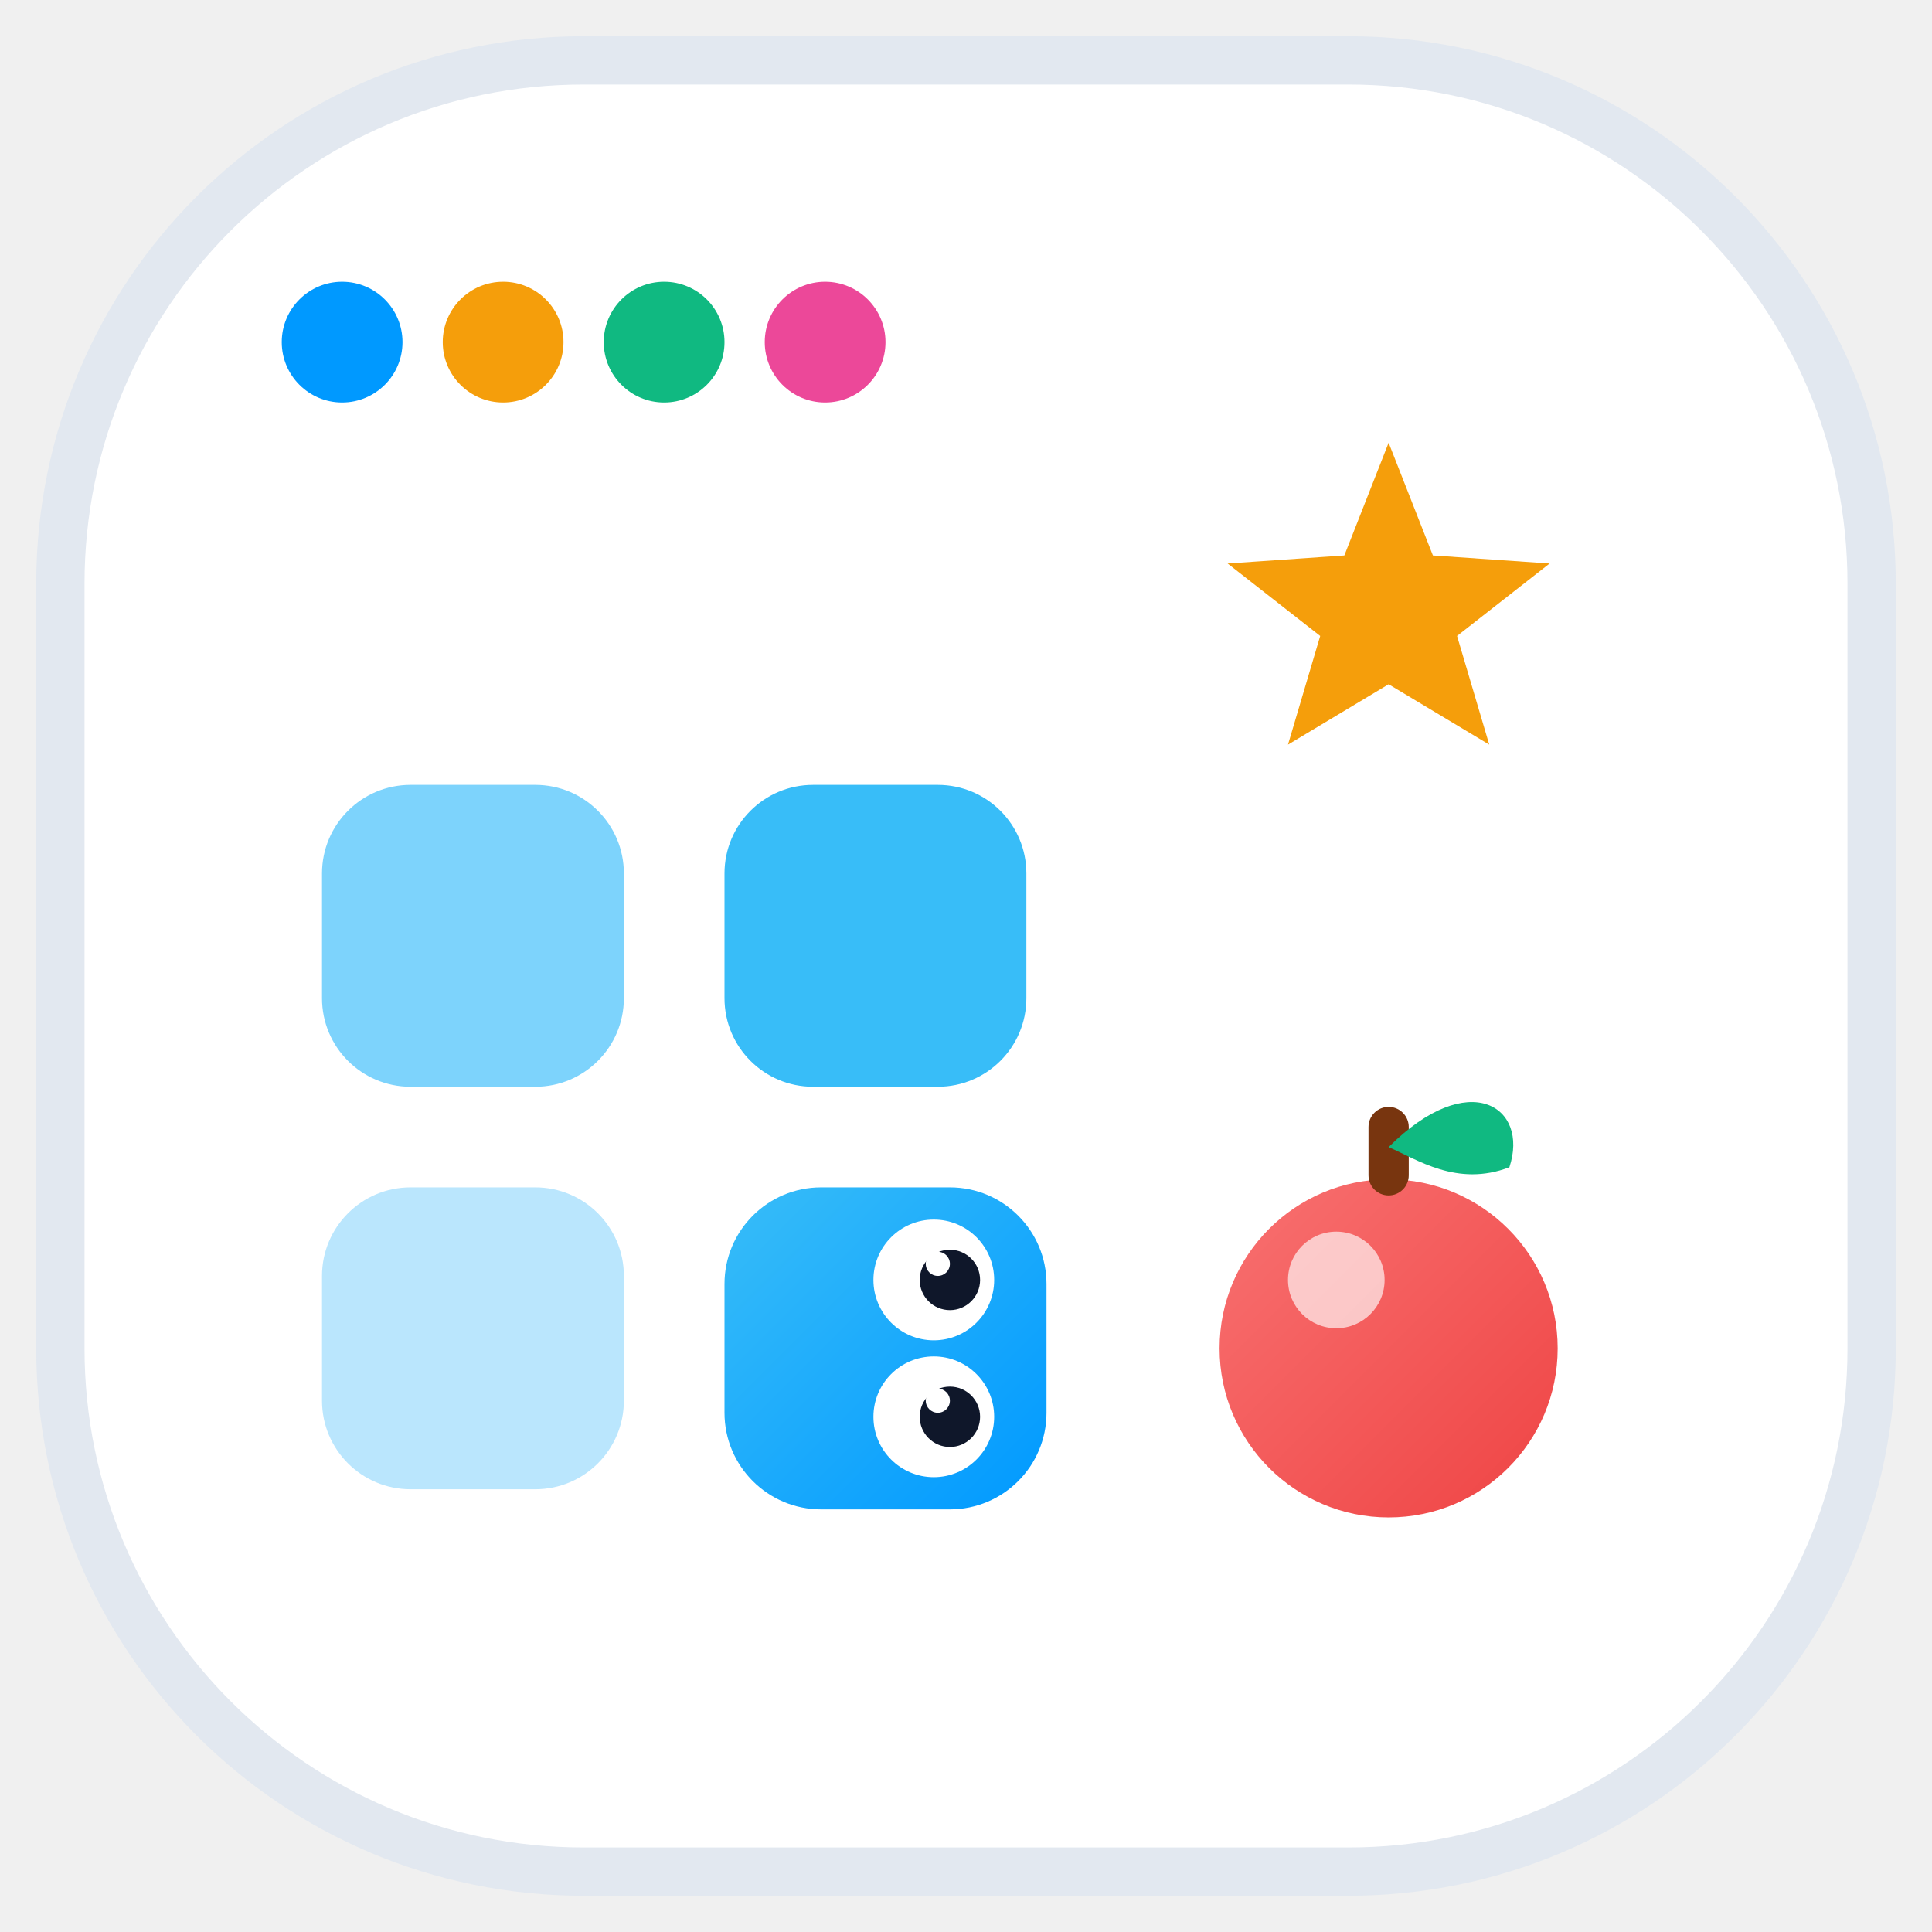
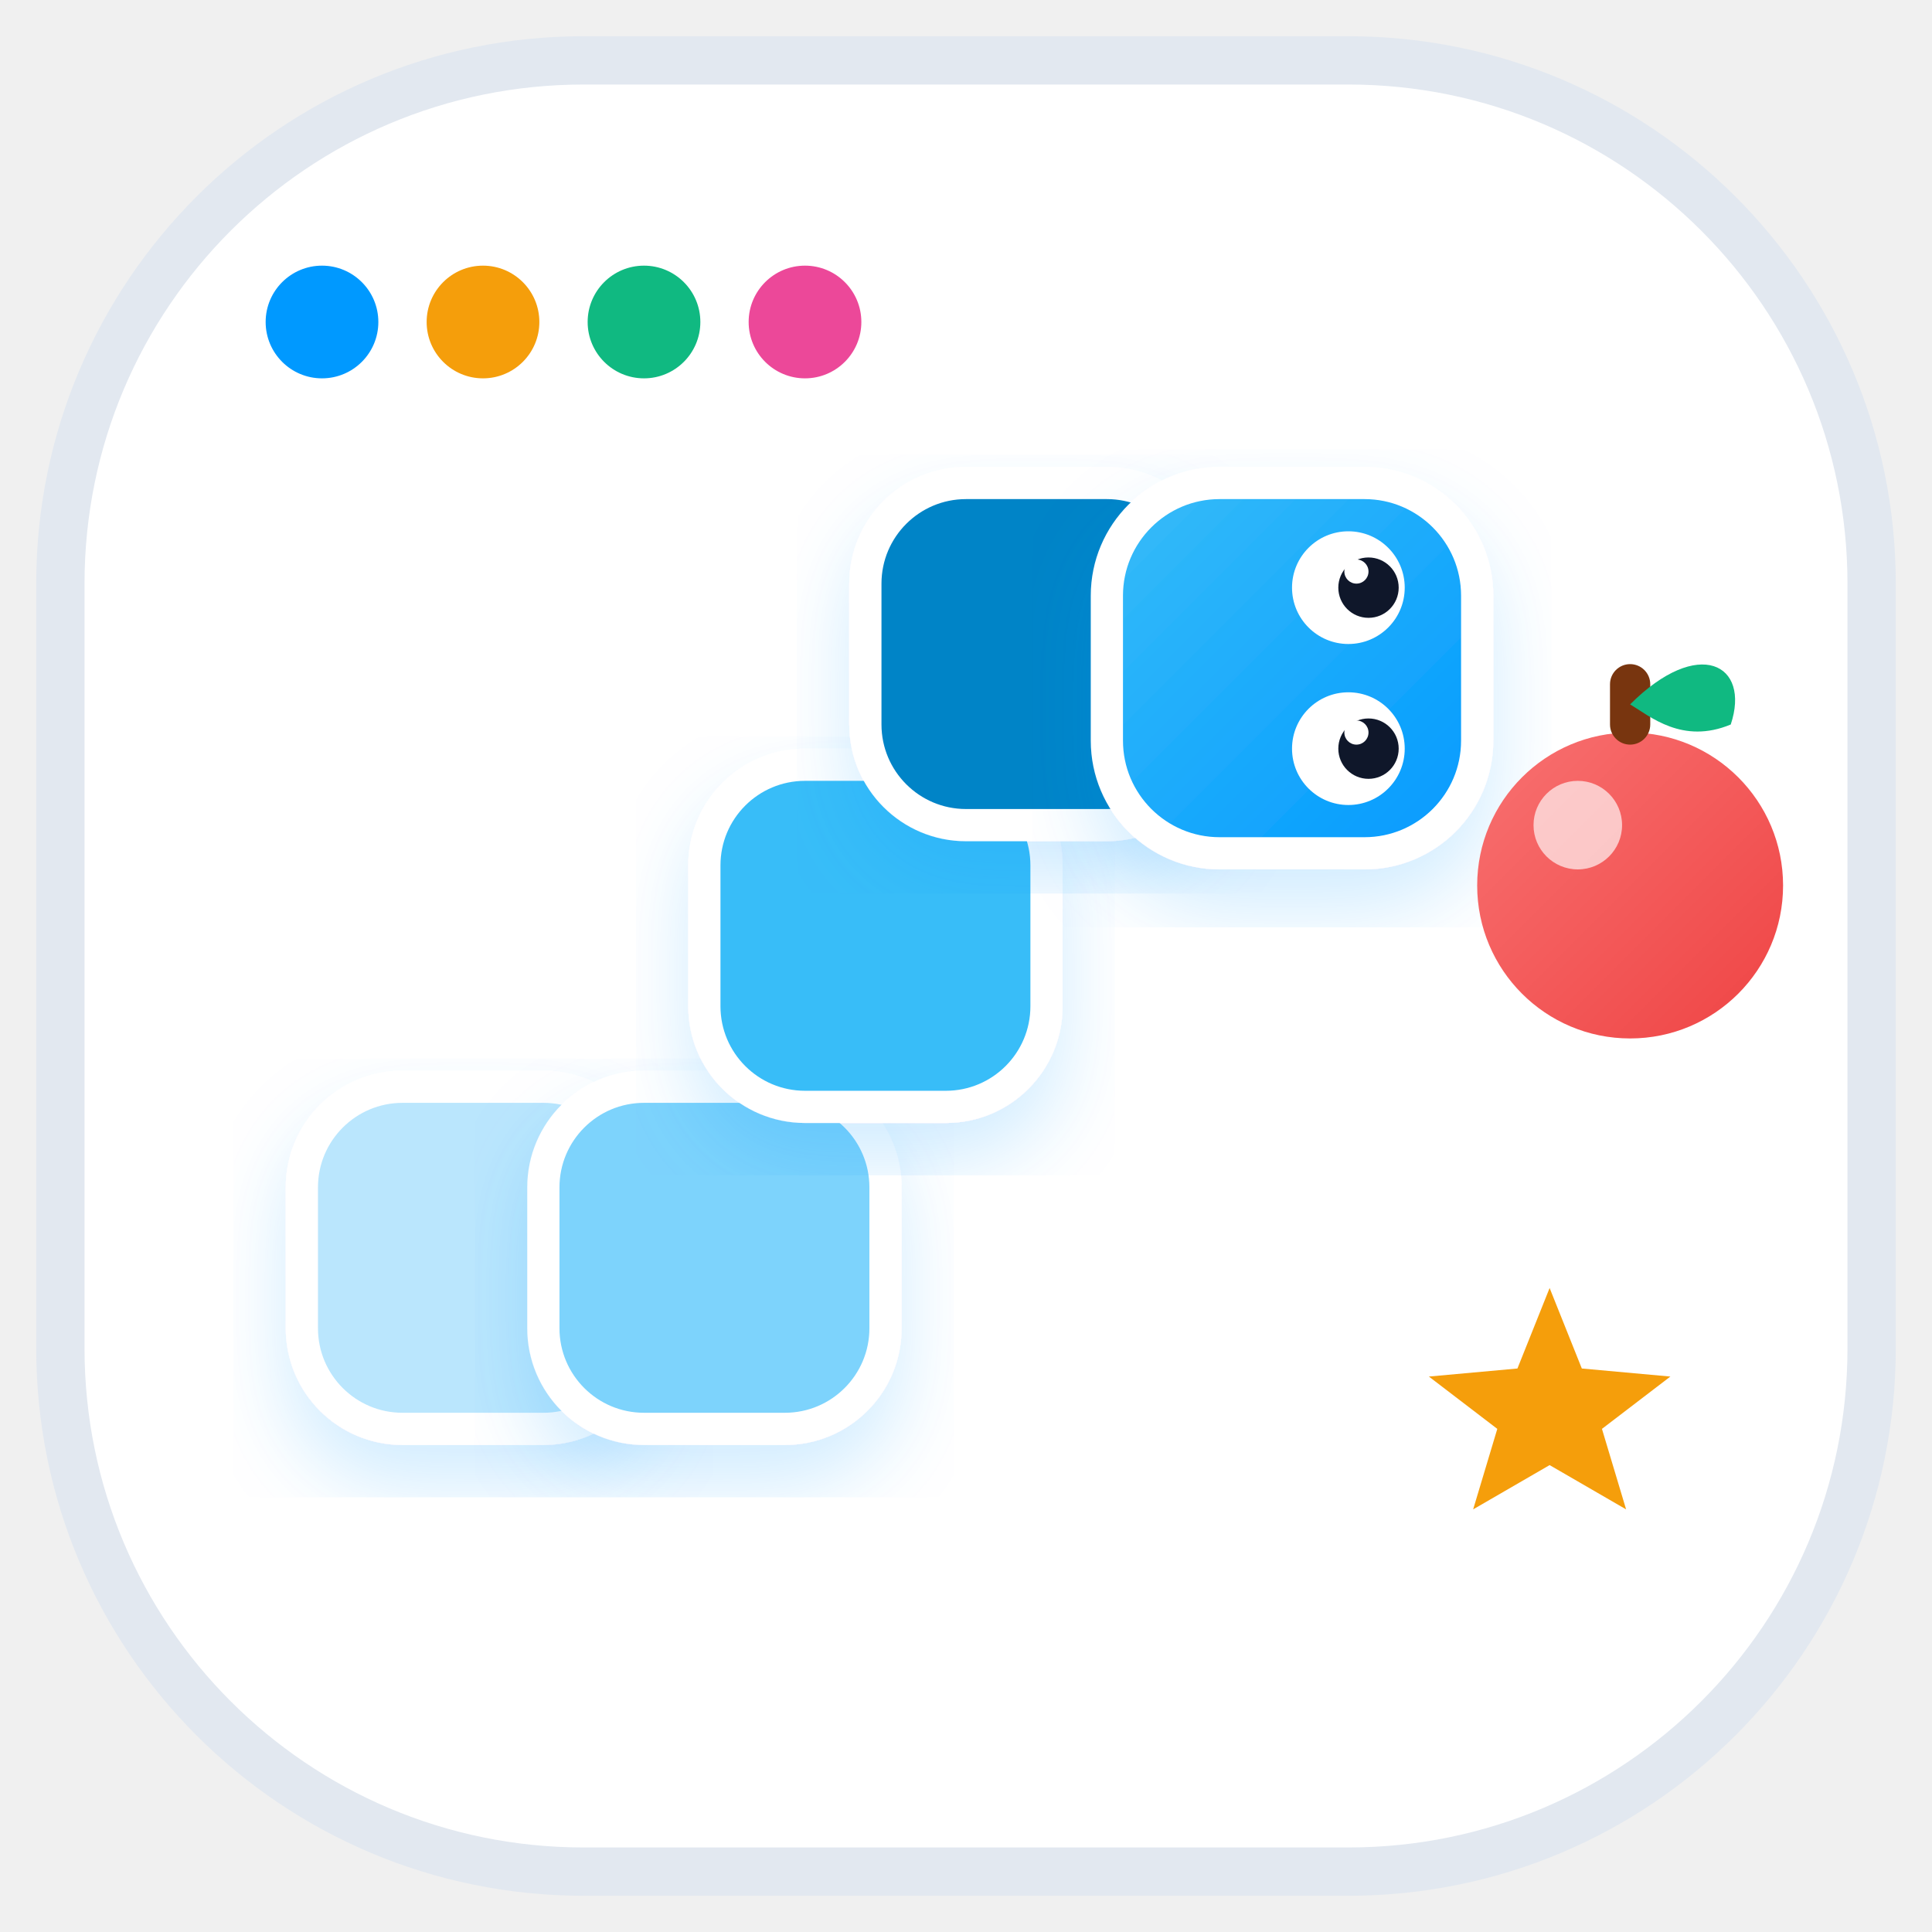
<svg xmlns="http://www.w3.org/2000/svg" viewBox="0 0 48 48" width="48" height="48" version="1.1">
  <defs>
-     <linearGradient id="headCyanGrad" x1="0%" y1="0%" x2="100%" y2="100%">
+     <linearGradient id="headGrad" x1="0%" y1="0%" x2="100%" y2="100%">
      <stop offset="0%" stop-color="#38BDF8" />
      <stop offset="100%" stop-color="#0099FF" />
    </linearGradient>
-     <linearGradient id="appleRedGrad" x1="0%" y1="0%" x2="100%" y2="100%">
+     <linearGradient id="appleGrad" x1="0%" y1="0%" x2="100%" y2="100%">
      <stop offset="0%" stop-color="#F87171" />
      <stop offset="100%" stop-color="#EF4444" />
    </linearGradient>
+     <filter id="tileShadow" x="-20%" y="-20%" width="140%" height="140%">
+       <feDropShadow dx="0" dy="1" stdDeviation="1" flood-color="#0099FF" flood-opacity="0.18" />
+     </filter>
  </defs>
  <rect x="1.5" y="1.5" width="45" height="45" rx="13" fill="#FFFFFF" stroke="#E2E8F0" stroke-width="1.2" />
-   <circle cx="8.5" cy="8.5" r="1.5" fill="#0099FF" />
-   <circle cx="12.5" cy="8.5" r="1.5" fill="#F59E0B" />
-   <circle cx="16.5" cy="8.5" r="1.5" fill="#10B981" />
-   <circle cx="20.5" cy="8.5" r="1.5" fill="#EC4899" />
-   <rect x="8" y="29.5" width="7.5" height="7.5" rx="2.2" fill="#BAE6FD" />
-   <rect x="8" y="19.5" width="7.5" height="7.5" rx="2.2" fill="#7DD3FC" />
-   <rect x="18" y="19.5" width="7.5" height="7.5" rx="2.2" fill="#38BDF8" />
-   <rect x="18" y="29.5" width="8" height="8" rx="2.4" fill="url(#headCyanGrad)" />
-   <circle cx="23.2" cy="31.8" r="1.5" fill="#FFFFFF" />
-   <circle cx="23.6" cy="31.8" r="0.75" fill="#0F172A" />
-   <circle cx="23.3" cy="31.4" r="0.3" fill="#FFFFFF" />
-   <circle cx="23.2" cy="35.2" r="1.5" fill="#FFFFFF" />
-   <circle cx="23.6" cy="35.2" r="0.75" fill="#0F172A" />
-   <circle cx="23.3" cy="34.8" r="0.3" fill="#FFFFFF" />
-   <circle cx="34.5" cy="33.5" r="4.2" fill="url(#appleRedGrad)" />
-   <circle cx="33.2" cy="31.8" r="1.2" fill="#FFFFFF" opacity="0.65" />
-   <rect x="34.0" y="27.5" width="1.0" height="2.2" rx="0.5" fill="#78350F" />
-   <path d="M34.5 28.5 C36.5 26.5 38 27.5 37.5 29 C36.2 29.5 35.2 28.8 34.5 28.5 Z" fill="#10B981" />
-   <path d="M34.5 11 L35.6 13.8 L38.5 14.0 L36.2 15.8 L37.0 18.5 L34.5 17.0 L32.0 18.5 L32.8 15.8 L30.5 14.0 L33.4 13.8 Z" fill="#F59E0B" />
+   <circle cx="8" cy="8" r="1.4" fill="#0099FF" />
+   <circle cx="12" cy="8" r="1.4" fill="#F59E0B" />
+   <circle cx="16" cy="8" r="1.4" fill="#10B981" />
+   <circle cx="20" cy="8" r="1.4" fill="#EC4899" />
+   <rect x="7.5" y="27" width="8.5" height="8.5" rx="2.5" fill="#BAE6FD" stroke="#FFFFFF" stroke-width="0.8" filter="url(#tileShadow)" />
+   <rect x="13.5" y="27" width="8.5" height="8.5" rx="2.5" fill="#7DD3FC" stroke="#FFFFFF" stroke-width="0.8" filter="url(#tileShadow)" />
+   <rect x="17.5" y="19" width="8.5" height="8.5" rx="2.5" fill="#38BDF8" stroke="#FFFFFF" stroke-width="0.8" filter="url(#tileShadow)" />
+   <rect x="21.5" y="12" width="8.5" height="8.5" rx="2.5" fill="#0284C7" stroke="#FFFFFF" stroke-width="0.8" filter="url(#tileShadow)" />
+   <rect x="27.5" y="12" width="9.2" height="9.2" rx="2.8" fill="url(#headGrad)" stroke="#FFFFFF" stroke-width="0.8" filter="url(#tileShadow)" />
+   <circle cx="33.5" cy="14.6" r="1.4" fill="#FFFFFF" />
+   <circle cx="34.0" cy="14.6" r="0.75" fill="#0F172A" />
+   <circle cx="33.7" cy="14.2" r="0.3" fill="#FFFFFF" />
+   <circle cx="33.5" cy="18.6" r="1.4" fill="#FFFFFF" />
+   <circle cx="34.0" cy="18.6" r="0.75" fill="#0F172A" />
+   <circle cx="33.7" cy="18.2" r="0.3" fill="#FFFFFF" />
+   <circle cx="40.5" cy="22" r="3.8" fill="url(#appleGrad)" />
+   <circle cx="39.2" cy="20.5" r="1.1" fill="#FFFFFF" opacity="0.65" />
+   <rect x="40.0" y="16.5" width="1.0" height="2.0" rx="0.5" fill="#78350F" />
+   <path d="M40.5 17.5 C42.2 15.8 43.5 16.5 43.0 18.0 C41.8 18.5 41.0 17.8 40.5 17.5 Z" fill="#10B981" />
+   <path d="M38.5 32 L39.3 34.0 L41.5 34.2 L39.8 35.5 L40.4 37.5 L38.5 36.4 L36.6 37.5 L37.2 35.5 L35.5 34.2 L37.7 34.0 Z" fill="#F59E0B" />
</svg>
